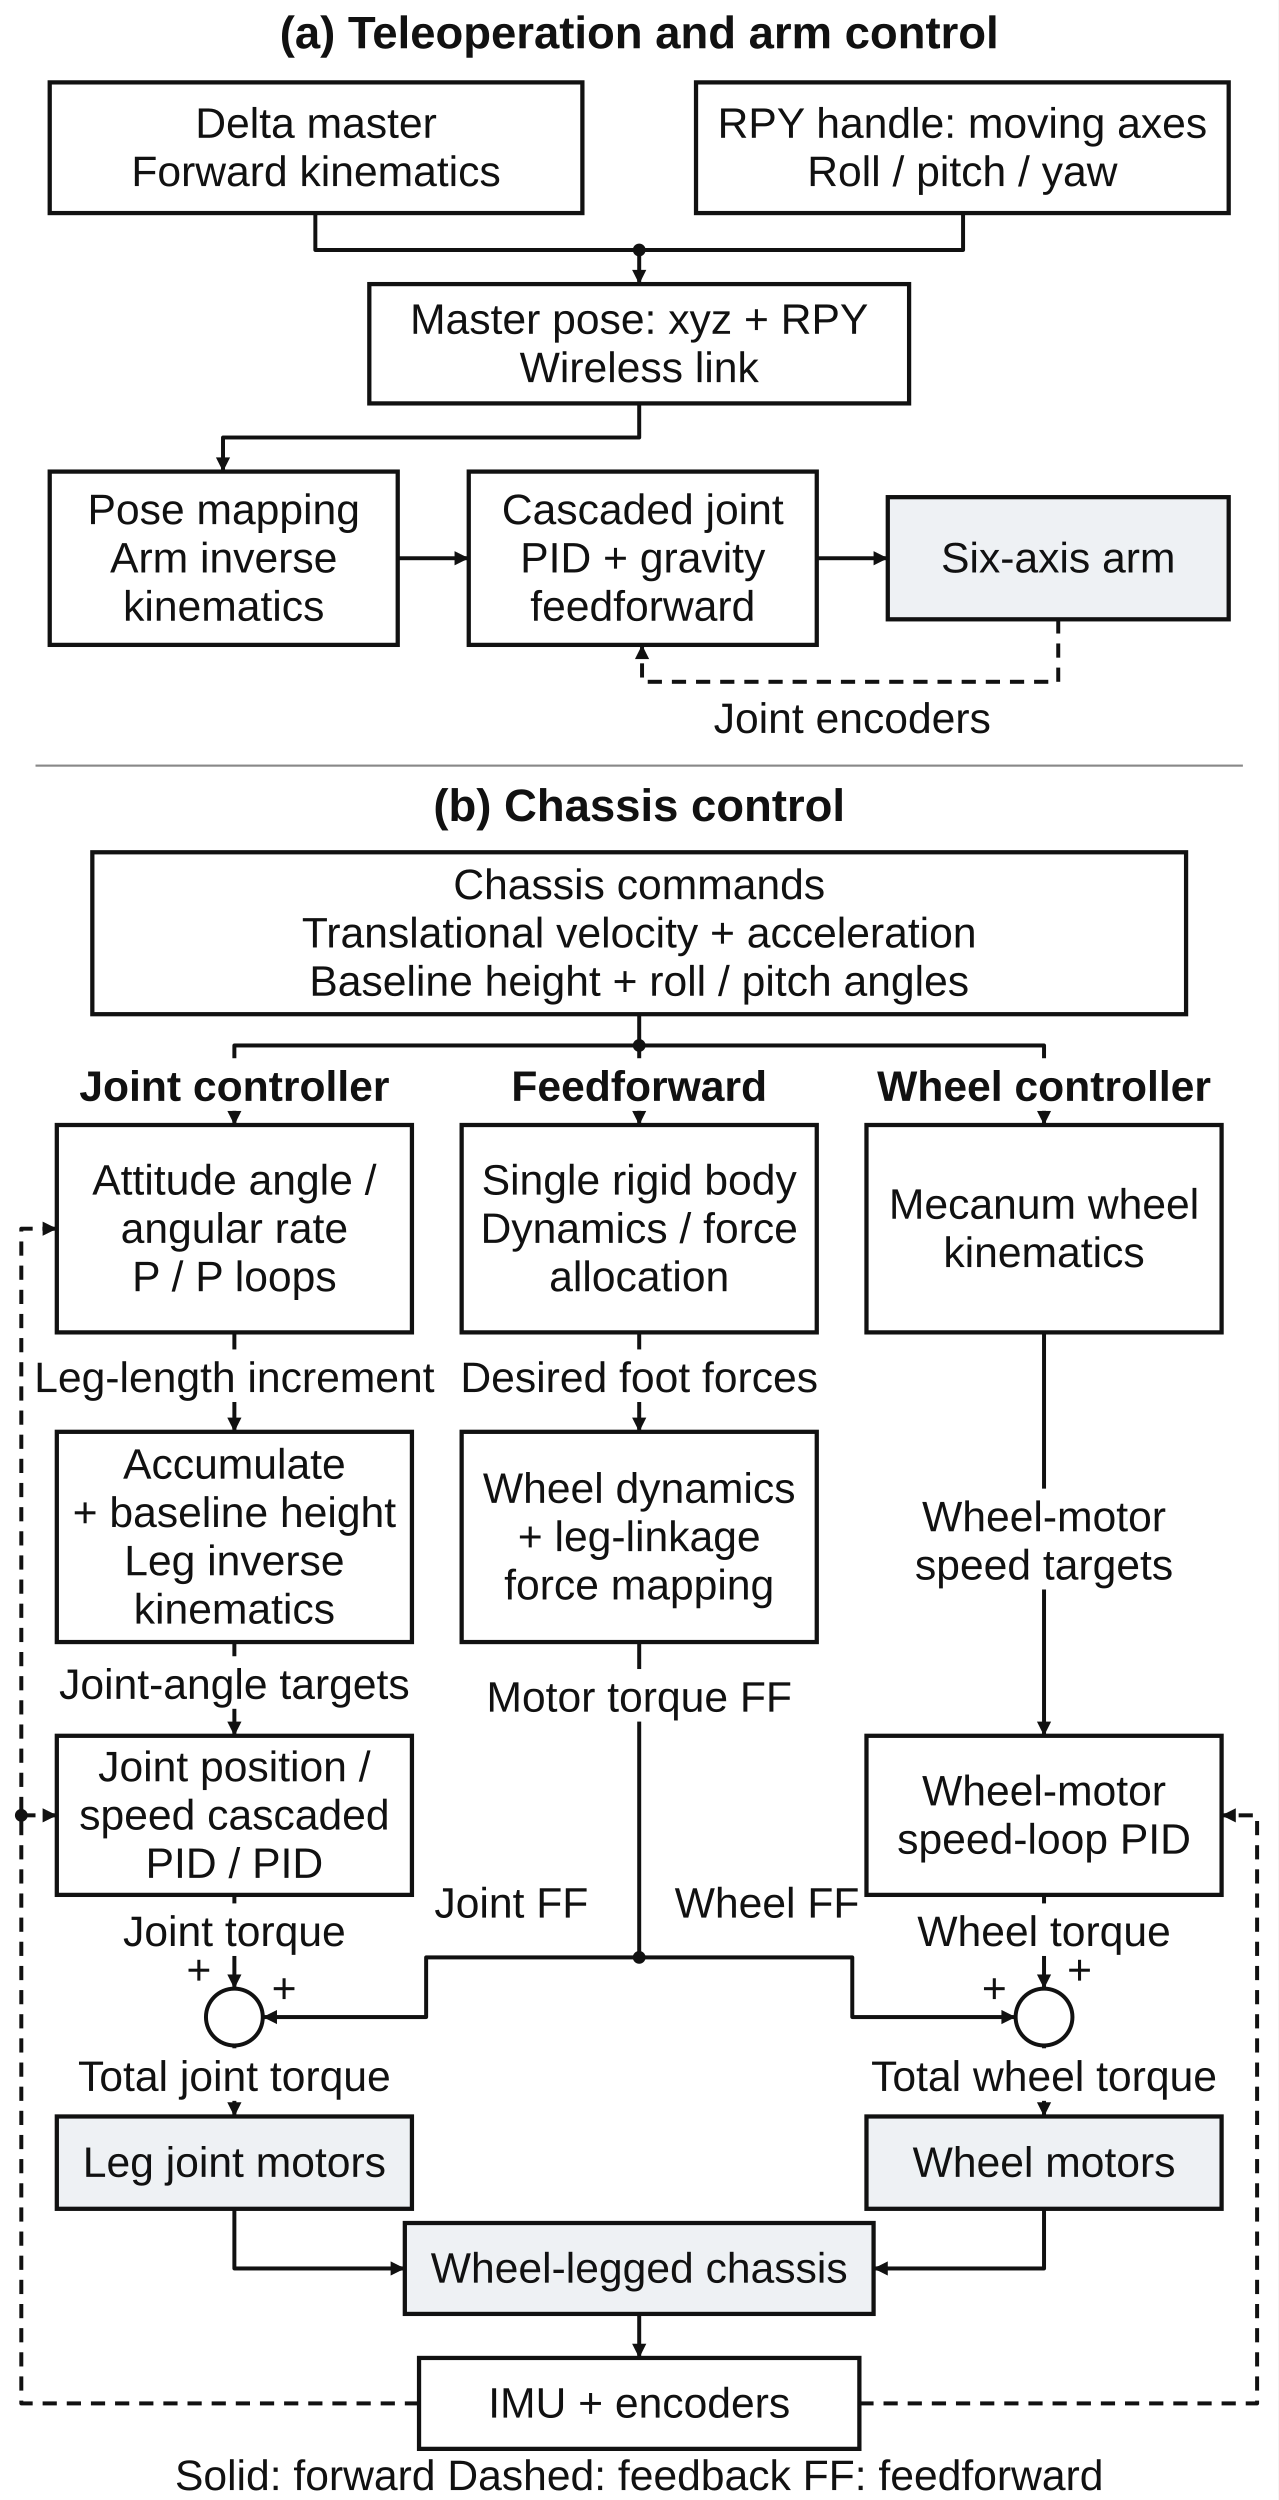
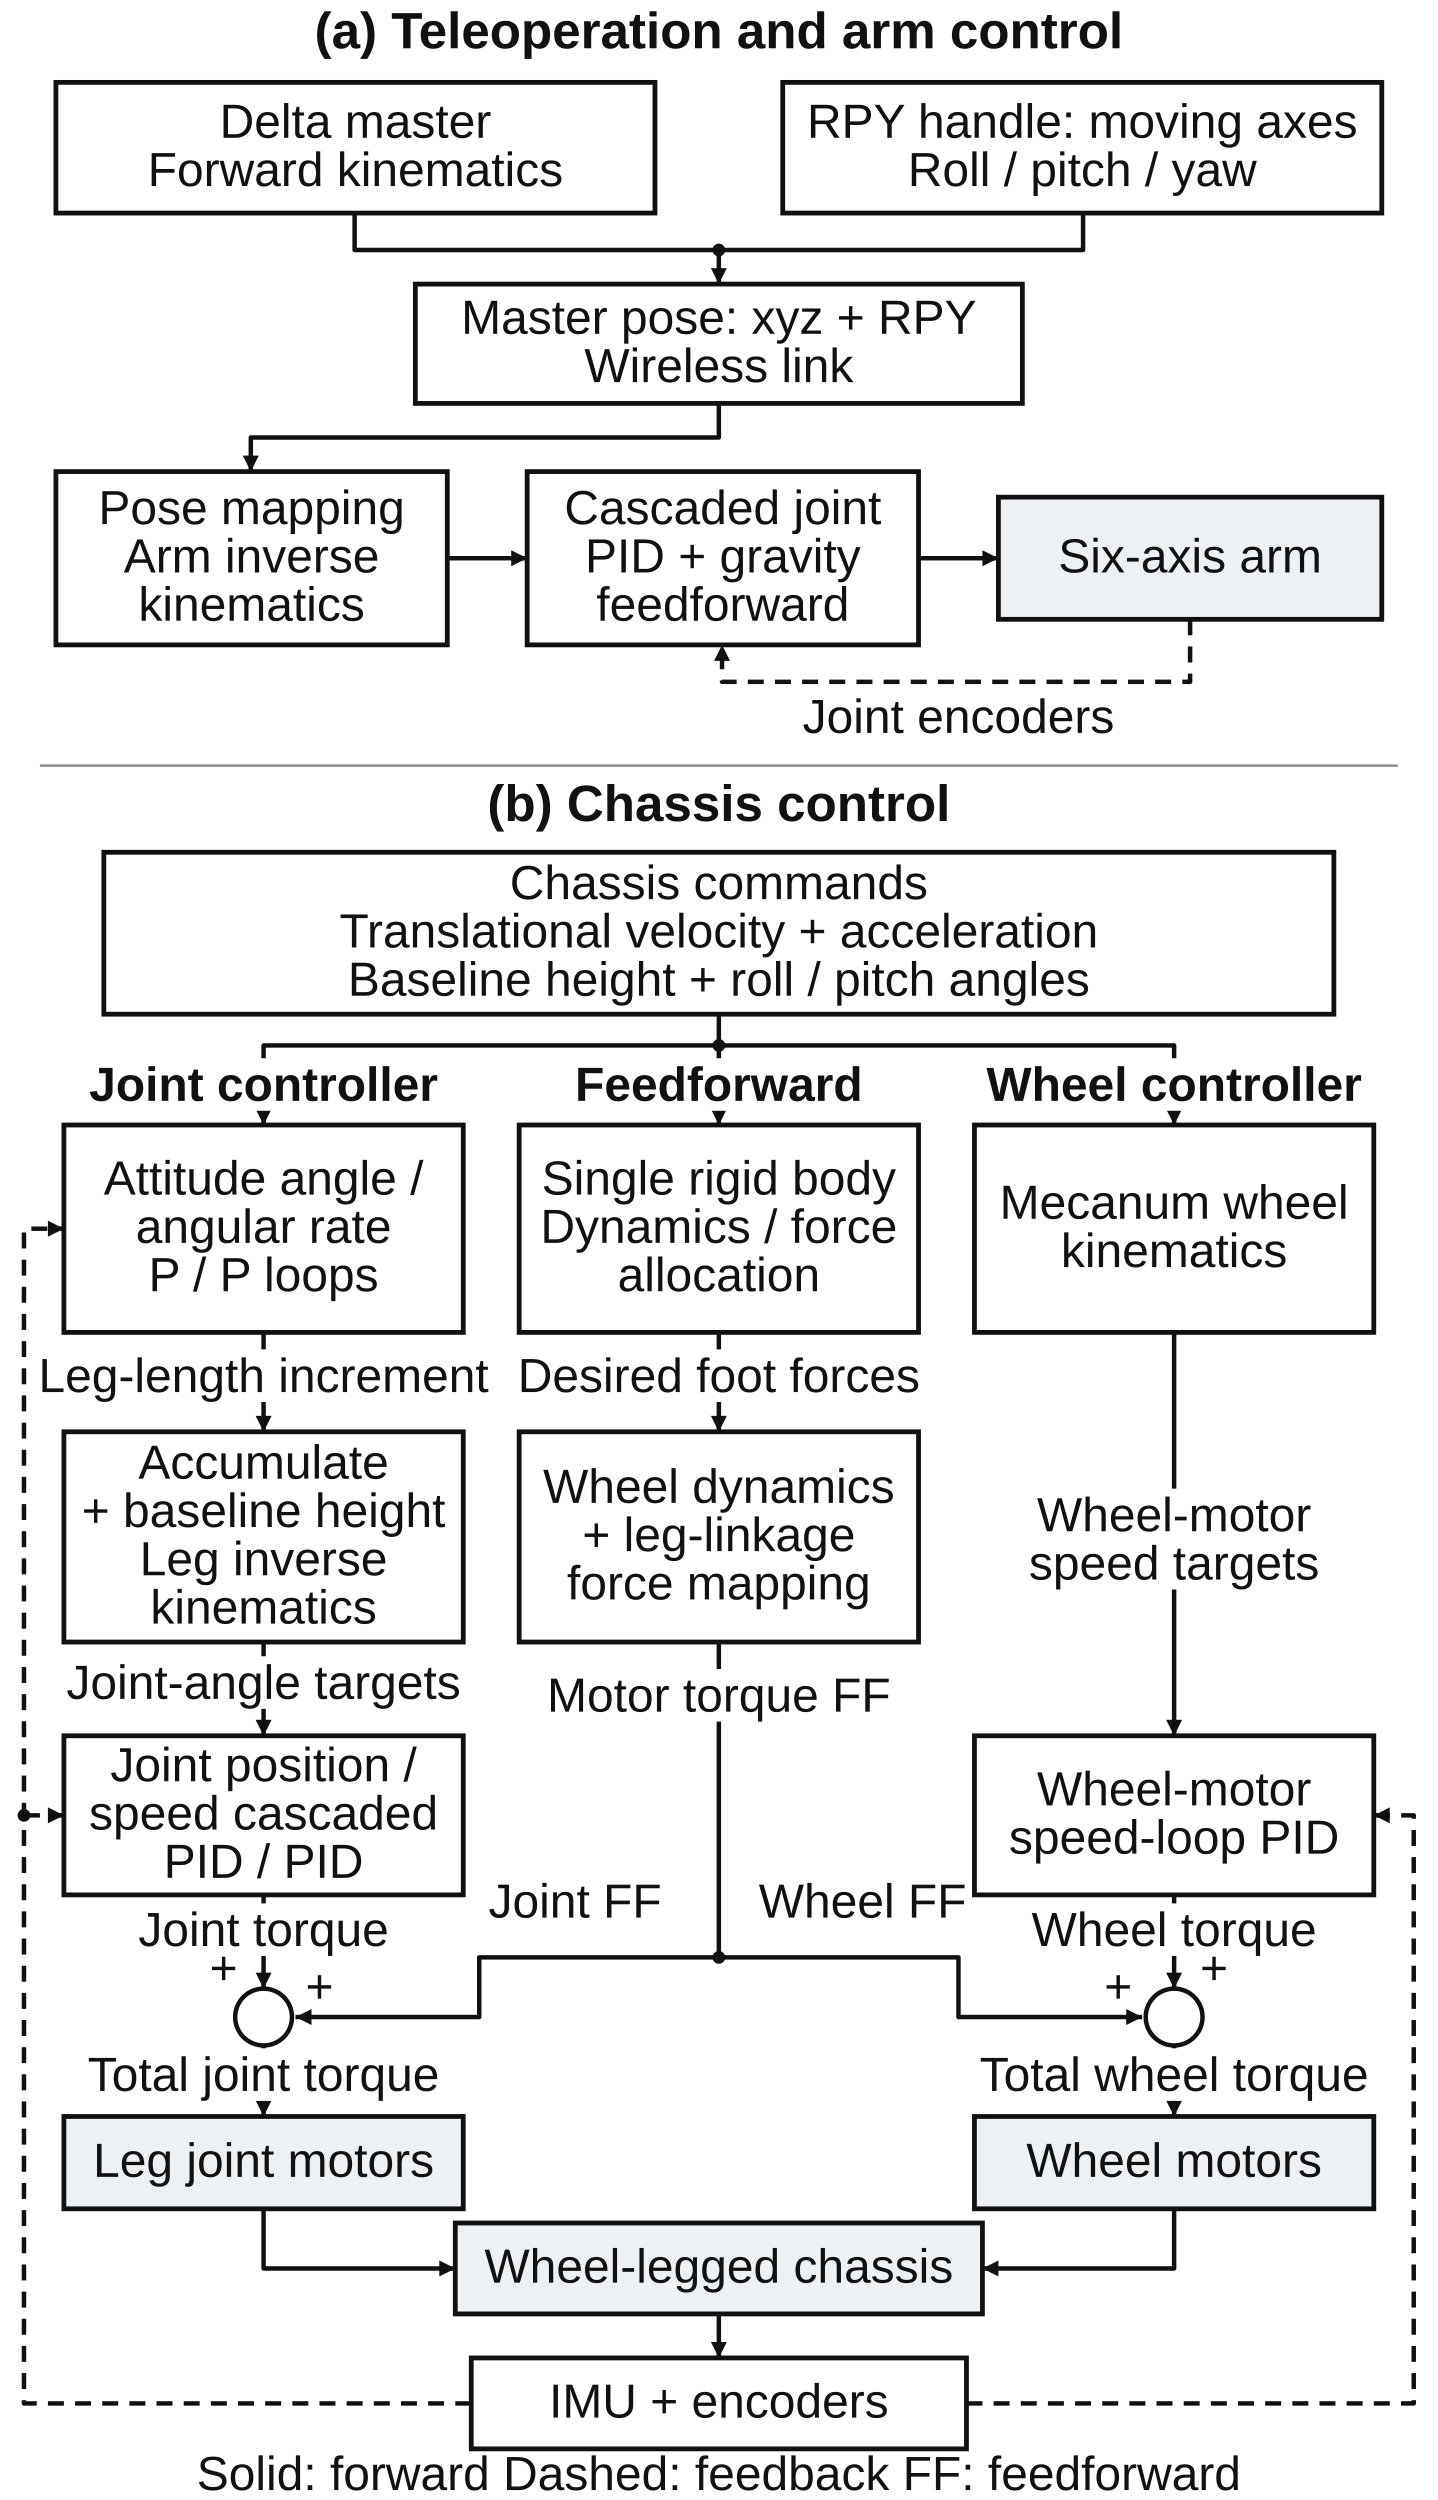
- <svg xmlns="http://www.w3.org/2000/svg" width="900" height="1760" viewBox="0 0 900 1760">
+ <svg xmlns="http://www.w3.org/2000/svg" width="900" height="1565" viewBox="0 0 900 1565">
  <defs>
    <marker id="arrow" markerWidth="11" markerHeight="10" refX="10" refY="5" orient="auto" markerUnits="userSpaceOnUse">
      <path d="M0,0 L10,5 L0,10 Z" fill="#111" />
    </marker>
  </defs>
-   <rect width="900" height="1760" fill="white" />
+   <rect width="900" height="1565.000" fill="white" />
  <g font-family="Liberation Sans, sans-serif" fill="#111">
-     <text x="450" y="34" text-anchor="middle" font-size="32" font-weight="bold">(a) Teleoperation and arm control</text>
-     <rect x="35" y="58" width="375" height="92" fill="white" stroke="#111" stroke-width="3" />
-     <text x="222.5" y="97.0" text-anchor="middle" font-size="30" font-weight="normal">Delta master</text>
-     <text x="222.5" y="131.0" text-anchor="middle" font-size="30" font-weight="normal">Forward kinematics</text>
-     <rect x="490" y="58" width="375" height="92" fill="white" stroke="#111" stroke-width="3" />
-     <text x="677.5" y="97.0" text-anchor="middle" font-size="30" font-weight="normal">RPY handle: moving axes</text>
-     <text x="677.5" y="131.0" text-anchor="middle" font-size="30" font-weight="normal">Roll / pitch / yaw</text>
-     <polyline points="222,150 222,176 450,176" fill="none" stroke="#111" stroke-width="2.8" stroke-linejoin="round" />
-     <polyline points="678,150 678,176 450,176" fill="none" stroke="#111" stroke-width="2.8" stroke-linejoin="round" />
-     <circle cx="450" cy="176" r="4.5" fill="#111" />
-     <polyline points="450,176 450,200" fill="none" stroke="#111" stroke-width="2.8" stroke-linejoin="round" marker-end="url(#arrow)" />
-     <rect x="260" y="200" width="380" height="84" fill="white" stroke="#111" stroke-width="3" />
-     <text x="450.0" y="235.0" text-anchor="middle" font-size="30" font-weight="normal">Master pose: xyz + RPY</text>
-     <text x="450.0" y="269.0" text-anchor="middle" font-size="30" font-weight="normal">Wireless link</text>
-     <polyline points="450,284 450,308 157,308 157,332" fill="none" stroke="#111" stroke-width="2.8" stroke-linejoin="round" marker-end="url(#arrow)" />
-     <rect x="35" y="332" width="245" height="122" fill="white" stroke="#111" stroke-width="3" />
-     <text x="157.5" y="369.0" text-anchor="middle" font-size="30" font-weight="normal">Pose mapping</text>
-     <text x="157.5" y="403.0" text-anchor="middle" font-size="30" font-weight="normal">Arm inverse</text>
-     <text x="157.5" y="437.0" text-anchor="middle" font-size="30" font-weight="normal">kinematics</text>
-     <polyline points="280,393 330,393" fill="none" stroke="#111" stroke-width="2.8" stroke-linejoin="round" marker-end="url(#arrow)" />
-     <rect x="330" y="332" width="245" height="122" fill="white" stroke="#111" stroke-width="3" />
-     <text x="452.5" y="369.0" text-anchor="middle" font-size="30" font-weight="normal">Cascaded joint</text>
-     <text x="452.5" y="403.0" text-anchor="middle" font-size="30" font-weight="normal">PID + gravity</text>
-     <text x="452.5" y="437.0" text-anchor="middle" font-size="30" font-weight="normal">feedforward</text>
-     <polyline points="575,393 625,393" fill="none" stroke="#111" stroke-width="2.8" stroke-linejoin="round" marker-end="url(#arrow)" />
-     <rect x="625" y="350" width="240" height="86" fill="#eef1f4" stroke="#111" stroke-width="3" />
-     <text x="745.0" y="403.0" text-anchor="middle" font-size="30" font-weight="normal">Six-axis arm</text>
-     <polyline points="745,436 745,480 452,480 452,454" fill="none" stroke="#111" stroke-width="2.8" stroke-linejoin="round" stroke-dasharray="10 7" marker-end="url(#arrow)" />
-     <text x="600" y="516" text-anchor="middle" font-size="30" font-weight="normal">Joint encoders</text>
-     <line x1="25" y1="539" x2="875" y2="539" stroke="#888" stroke-width="1.5" />
-     <text x="450" y="578" text-anchor="middle" font-size="32" font-weight="bold">(b) Chassis control</text>
-     <rect x="65" y="600" width="770" height="114" fill="white" stroke="#111" stroke-width="3" />
-     <text x="450.0" y="633.0" text-anchor="middle" font-size="30" font-weight="normal">Chassis commands</text>
-     <text x="450.0" y="667.0" text-anchor="middle" font-size="30" font-weight="normal">Translational velocity + acceleration</text>
-     <text x="450.0" y="701.0" text-anchor="middle" font-size="30" font-weight="normal">Baseline height + roll / pitch angles</text>
-     <polyline points="450,714 450,736" fill="none" stroke="#111" stroke-width="2.8" stroke-linejoin="round" />
-     <circle cx="450" cy="736" r="4.5" fill="#111" />
-     <polyline points="450,736 165,736 165,792" fill="none" stroke="#111" stroke-width="2.8" stroke-linejoin="round" marker-end="url(#arrow)" />
-     <polyline points="450,736 450,736 450,792" fill="none" stroke="#111" stroke-width="2.8" stroke-linejoin="round" marker-end="url(#arrow)" />
-     <polyline points="450,736 735,736 735,792" fill="none" stroke="#111" stroke-width="2.8" stroke-linejoin="round" marker-end="url(#arrow)" />
-     <rect x="50.836" y="745" width="228.328" height="37" fill="white" />
-     <text x="165" y="775" text-anchor="middle" font-size="30" font-weight="bold">Joint controller</text>
-     <rect x="354.984" y="745" width="190.031" height="37" fill="white" />
-     <text x="450" y="775" text-anchor="middle" font-size="30" font-weight="bold">Feedforward</text>
-     <rect x="612.492" y="745" width="245.016" height="37" fill="white" />
-     <text x="735" y="775" text-anchor="middle" font-size="30" font-weight="bold">Wheel controller</text>
-     <rect x="40" y="792" width="250" height="146" fill="white" stroke="#111" stroke-width="3" />
-     <text x="165.0" y="841.0" text-anchor="middle" font-size="30" font-weight="normal">Attitude angle /</text>
-     <text x="165.0" y="875.0" text-anchor="middle" font-size="30" font-weight="normal">angular rate</text>
-     <text x="165.0" y="909.0" text-anchor="middle" font-size="30" font-weight="normal">P / P loops</text>
-     <rect x="325" y="792" width="250" height="146" fill="white" stroke="#111" stroke-width="3" />
-     <text x="450.0" y="841.0" text-anchor="middle" font-size="30" font-weight="normal">Single rigid body</text>
-     <text x="450.0" y="875.0" text-anchor="middle" font-size="30" font-weight="normal">Dynamics / force</text>
-     <text x="450.0" y="909.0" text-anchor="middle" font-size="30" font-weight="normal">allocation</text>
-     <rect x="610" y="792" width="250" height="146" fill="white" stroke="#111" stroke-width="3" />
-     <text x="735.0" y="858.0" text-anchor="middle" font-size="30" font-weight="normal">Mecanum wheel</text>
-     <text x="735.0" y="892.0" text-anchor="middle" font-size="30" font-weight="normal">kinematics</text>
-     <polyline points="165,938 165,1008" fill="none" stroke="#111" stroke-width="2.8" stroke-linejoin="round" marker-end="url(#arrow)" />
-     <rect x="19.078" y="950" width="291.844" height="37" fill="white" />
-     <text x="165" y="980" text-anchor="middle" font-size="30" font-weight="normal">Leg-length increment</text>
-     <rect x="40" y="1008" width="250" height="148" fill="white" stroke="#111" stroke-width="3" />
-     <text x="165.0" y="1041.0" text-anchor="middle" font-size="30" font-weight="normal">Accumulate</text>
-     <text x="165.0" y="1075.0" text-anchor="middle" font-size="30" font-weight="normal">+ baseline height</text>
-     <text x="165.0" y="1109.0" text-anchor="middle" font-size="30" font-weight="normal">Leg inverse</text>
-     <text x="165.0" y="1143.0" text-anchor="middle" font-size="30" font-weight="normal">kinematics</text>
-     <polyline points="165,1156 165,1222" fill="none" stroke="#111" stroke-width="2.8" stroke-linejoin="round" marker-end="url(#arrow)" />
-     <rect x="36.594" y="1166" width="256.812" height="37" fill="white" />
-     <text x="165" y="1196" text-anchor="middle" font-size="30" font-weight="normal">Joint-angle targets</text>
-     <rect x="40" y="1222" width="250" height="112" fill="white" stroke="#111" stroke-width="3" />
-     <text x="165.0" y="1254.0" text-anchor="middle" font-size="30" font-weight="normal">Joint position /</text>
-     <text x="165.0" y="1288.0" text-anchor="middle" font-size="30" font-weight="normal">speed cascaded</text>
-     <text x="165.0" y="1322.0" text-anchor="middle" font-size="30" font-weight="normal">PID / PID</text>
-     <polyline points="165,1334 165,1400" fill="none" stroke="#111" stroke-width="2.8" stroke-linejoin="round" marker-end="url(#arrow)" />
-     <rect x="81.617" y="1340" width="166.766" height="37" fill="white" />
-     <text x="165" y="1370" text-anchor="middle" font-size="30" font-weight="normal">Joint torque</text>
-     <polyline points="450,938 450,1008" fill="none" stroke="#111" stroke-width="2.8" stroke-linejoin="round" marker-end="url(#arrow)" />
-     <rect x="319.117" y="950" width="261.766" height="37" fill="white" />
-     <text x="450" y="980" text-anchor="middle" font-size="30" font-weight="normal">Desired foot forces</text>
-     <rect x="325" y="1008" width="250" height="148" fill="white" stroke="#111" stroke-width="3" />
-     <text x="450.0" y="1058.0" text-anchor="middle" font-size="30" font-weight="normal">Wheel dynamics</text>
-     <text x="450.0" y="1092.0" text-anchor="middle" font-size="30" font-weight="normal">+ leg-linkage</text>
-     <text x="450.0" y="1126.0" text-anchor="middle" font-size="30" font-weight="normal">force mapping</text>
-     <polyline points="450,1156 450,1378" fill="none" stroke="#111" stroke-width="2.8" stroke-linejoin="round" />
-     <rect x="337.477" y="1175" width="225.047" height="37" fill="white" />
-     <text x="450" y="1205" text-anchor="middle" font-size="30" font-weight="normal">Motor torque FF</text>
-     <circle cx="450" cy="1378" r="4.5" fill="#111" />
-     <polyline points="450,1378 300,1378 300,1420 185,1420" fill="none" stroke="#111" stroke-width="2.8" stroke-linejoin="round" marker-end="url(#arrow)" />
-     <polyline points="450,1378 600,1378 600,1420 715,1420" fill="none" stroke="#111" stroke-width="2.8" stroke-linejoin="round" marker-end="url(#arrow)" />
-     <rect x="300.82" y="1320" width="118.359" height="37" fill="white" />
-     <text x="360" y="1350" text-anchor="middle" font-size="30" font-weight="normal">Joint FF</text>
-     <rect x="469.984" y="1320" width="140.031" height="37" fill="white" />
-     <text x="540" y="1350" text-anchor="middle" font-size="30" font-weight="normal">Wheel FF</text>
-     <polyline points="735,938 735,1222" fill="none" stroke="#111" stroke-width="2.8" stroke-linejoin="round" marker-end="url(#arrow)" />
-     <rect x="644.148" y="1048" width="181.703" height="37" fill="white" />
-     <text x="735" y="1078" text-anchor="middle" font-size="30" font-weight="normal">Wheel-motor</text>
-     <rect x="639.109" y="1082" width="191.781" height="37" fill="white" />
-     <text x="735" y="1112" text-anchor="middle" font-size="30" font-weight="normal">speed targets</text>
-     <rect x="610" y="1222" width="250" height="112" fill="white" stroke="#111" stroke-width="3" />
-     <text x="735.0" y="1271.0" text-anchor="middle" font-size="30" font-weight="normal">Wheel-motor</text>
-     <text x="735.0" y="1305.0" text-anchor="middle" font-size="30" font-weight="normal">speed-loop PID</text>
-     <polyline points="735,1334 735,1400" fill="none" stroke="#111" stroke-width="2.8" stroke-linejoin="round" marker-end="url(#arrow)" />
-     <rect x="640.781" y="1340" width="188.438" height="37" fill="white" />
-     <text x="735" y="1370" text-anchor="middle" font-size="30" font-weight="normal">Wheel torque</text>
-     <circle cx="165" cy="1420" r="20" fill="white" stroke="#111" stroke-width="2.8" />
-     <text x="140" y="1397" text-anchor="middle" font-size="30" font-weight="normal">+</text>
-     <text x="200" y="1410" text-anchor="middle" font-size="30" font-weight="normal">+</text>
-     <circle cx="735" cy="1420" r="20" fill="white" stroke="#111" stroke-width="2.8" />
-     <text x="760" y="1397" text-anchor="middle" font-size="30" font-weight="normal">+</text>
-     <text x="700" y="1410" text-anchor="middle" font-size="30" font-weight="normal">+</text>
-     <polyline points="165,1440 165,1490" fill="none" stroke="#111" stroke-width="2.8" stroke-linejoin="round" marker-end="url(#arrow)" />
-     <polyline points="735,1440 735,1490" fill="none" stroke="#111" stroke-width="2.8" stroke-linejoin="round" marker-end="url(#arrow)" />
-     <rect x="49.93" y="1442" width="230.141" height="37" fill="white" />
-     <text x="165" y="1472" text-anchor="middle" font-size="30" font-weight="normal">Total joint torque</text>
-     <rect x="608.25" y="1442" width="253.5" height="37" fill="white" />
-     <text x="735" y="1472" text-anchor="middle" font-size="30" font-weight="normal">Total wheel torque</text>
-     <rect x="40" y="1490" width="250" height="65" fill="#eef1f4" stroke="#111" stroke-width="3" />
-     <text x="165.0" y="1532.5" text-anchor="middle" font-size="30" font-weight="normal">Leg joint motors</text>
-     <rect x="610" y="1490" width="250" height="65" fill="#eef1f4" stroke="#111" stroke-width="3" />
-     <text x="735.0" y="1532.5" text-anchor="middle" font-size="30" font-weight="normal">Wheel motors</text>
-     <polyline points="165,1555 165,1597 285,1597" fill="none" stroke="#111" stroke-width="2.8" stroke-linejoin="round" marker-end="url(#arrow)" />
-     <polyline points="735,1555 735,1597 615,1597" fill="none" stroke="#111" stroke-width="2.8" stroke-linejoin="round" marker-end="url(#arrow)" />
-     <rect x="285" y="1565" width="330" height="64" fill="#eef1f4" stroke="#111" stroke-width="3" />
-     <text x="450.0" y="1607.0" text-anchor="middle" font-size="30" font-weight="normal">Wheel-legged chassis</text>
-     <polyline points="450,1629 450,1660" fill="none" stroke="#111" stroke-width="2.8" stroke-linejoin="round" marker-end="url(#arrow)" />
-     <rect x="295" y="1660" width="310" height="64" fill="white" stroke="#111" stroke-width="3" />
-     <text x="450.0" y="1702.0" text-anchor="middle" font-size="30" font-weight="normal">IMU + encoders</text>
-     <polyline points="295,1692 15,1692 15,865 40,865" fill="none" stroke="#111" stroke-width="2.8" stroke-linejoin="round" stroke-dasharray="10 7" marker-end="url(#arrow)" />
-     <polyline points="15,1278 40,1278" fill="none" stroke="#111" stroke-width="2.8" stroke-linejoin="round" stroke-dasharray="10 7" marker-end="url(#arrow)" />
-     <circle cx="15" cy="1278" r="4.5" fill="#111" />
-     <polyline points="605,1692 885,1692 885,1278 860,1278" fill="none" stroke="#111" stroke-width="2.8" stroke-linejoin="round" stroke-dasharray="10 7" marker-end="url(#arrow)" />
-     <text x="450" y="1753" text-anchor="middle" font-size="30" font-weight="normal">Solid: forward   Dashed: feedback   FF: feedforward</text>
+     <text x="450" y="30.233" text-anchor="middle" font-size="32" font-weight="bold">(a) Teleoperation and arm control</text>
+     <rect x="35" y="51.574" width="375" height="81.807" fill="white" stroke="#111" stroke-width="3" />
+     <text x="222.5" y="86.253" text-anchor="middle" font-size="30" font-weight="normal">Delta master</text>
+     <text x="222.5" y="116.486" text-anchor="middle" font-size="30" font-weight="normal">Forward kinematics</text>
+     <rect x="490" y="51.574" width="375" height="81.807" fill="white" stroke="#111" stroke-width="3" />
+     <text x="677.5" y="86.253" text-anchor="middle" font-size="30" font-weight="normal">RPY handle: moving axes</text>
+     <text x="677.5" y="116.486" text-anchor="middle" font-size="30" font-weight="normal">Roll / pitch / yaw</text>
+     <polyline points="222,133.381 222,156.500 450,156.500" fill="none" stroke="#111" stroke-width="2.8" stroke-linejoin="round" />
+     <polyline points="678,133.381 678,156.500 450,156.500" fill="none" stroke="#111" stroke-width="2.8" stroke-linejoin="round" />
+     <circle cx="450" cy="156.500" r="4.001" fill="#111" />
+     <polyline points="450,156.500 450,177.841" fill="none" stroke="#111" stroke-width="2.8" stroke-linejoin="round" marker-end="url(#arrow)" />
+     <rect x="260" y="177.841" width="380" height="74.693" fill="white" stroke="#111" stroke-width="3" />
+     <text x="450.0" y="208.963" text-anchor="middle" font-size="30" font-weight="normal">Master pose: xyz + RPY</text>
+     <text x="450.0" y="239.196" text-anchor="middle" font-size="30" font-weight="normal">Wireless link</text>
+     <polyline points="450,252.534 450,273.875 157,273.875 157,295.216" fill="none" stroke="#111" stroke-width="2.8" stroke-linejoin="round" marker-end="url(#arrow)" />
+     <rect x="35" y="295.216" width="245" height="108.483" fill="white" stroke="#111" stroke-width="3" />
+     <text x="157.5" y="328.116" text-anchor="middle" font-size="30" font-weight="normal">Pose mapping</text>
+     <text x="157.5" y="358.349" text-anchor="middle" font-size="30" font-weight="normal">Arm inverse</text>
+     <text x="157.5" y="388.582" text-anchor="middle" font-size="30" font-weight="normal">kinematics</text>
+     <polyline points="280,349.457 330,349.457" fill="none" stroke="#111" stroke-width="2.8" stroke-linejoin="round" marker-end="url(#arrow)" />
+     <rect x="330" y="295.216" width="245" height="108.483" fill="white" stroke="#111" stroke-width="3" />
+     <text x="452.5" y="328.116" text-anchor="middle" font-size="30" font-weight="normal">Cascaded joint</text>
+     <text x="452.5" y="358.349" text-anchor="middle" font-size="30" font-weight="normal">PID + gravity</text>
+     <text x="452.5" y="388.582" text-anchor="middle" font-size="30" font-weight="normal">feedforward</text>
+     <polyline points="575,349.457 625,349.457" fill="none" stroke="#111" stroke-width="2.8" stroke-linejoin="round" marker-end="url(#arrow)" />
+     <rect x="625" y="311.222" width="240" height="76.472" fill="#eef1f4" stroke="#111" stroke-width="3" />
+     <text x="745.0" y="358.349" text-anchor="middle" font-size="30" font-weight="normal">Six-axis arm</text>
+     <polyline points="745,387.693 745,426.818 452,426.818 452,403.699" fill="none" stroke="#111" stroke-width="2.8" stroke-linejoin="round" stroke-dasharray="10 7" marker-end="url(#arrow)" />
+     <text x="600" y="458.830" text-anchor="middle" font-size="30" font-weight="normal">Joint encoders</text>
+     <line x1="25" y1="479.281" x2="875" y2="479.281" stroke="#888" stroke-width="1.5" />
+     <text x="450" y="513.960" text-anchor="middle" font-size="32" font-weight="bold">(b) Chassis control</text>
+     <rect x="65" y="533.523" width="770" height="101.369" fill="white" stroke="#111" stroke-width="3" />
+     <text x="450.0" y="562.866" text-anchor="middle" font-size="30" font-weight="normal">Chassis commands</text>
+     <text x="450.0" y="593.099" text-anchor="middle" font-size="30" font-weight="normal">Translational velocity + acceleration</text>
+     <text x="450.0" y="623.332" text-anchor="middle" font-size="30" font-weight="normal">Baseline height + roll / pitch angles</text>
+     <polyline points="450,634.892 450,654.455" fill="none" stroke="#111" stroke-width="2.8" stroke-linejoin="round" />
+     <circle cx="450" cy="654.455" r="4.001" fill="#111" />
+     <polyline points="450,654.455 165,654.455 165,704.250" fill="none" stroke="#111" stroke-width="2.8" stroke-linejoin="round" marker-end="url(#arrow)" />
+     <polyline points="450,654.455 450,654.455 450,704.250" fill="none" stroke="#111" stroke-width="2.8" stroke-linejoin="round" marker-end="url(#arrow)" />
+     <polyline points="450,654.455 735,654.455 735,704.250" fill="none" stroke="#111" stroke-width="2.8" stroke-linejoin="round" marker-end="url(#arrow)" />
+     <rect x="50.836" y="662.457" width="228.328" height="32.901" fill="white" />
+     <text x="165" y="689.134" text-anchor="middle" font-size="30" font-weight="bold">Joint controller</text>
+     <rect x="354.984" y="662.457" width="190.031" height="32.901" fill="white" />
+     <text x="450" y="689.134" text-anchor="middle" font-size="30" font-weight="bold">Feedforward</text>
+     <rect x="612.492" y="662.457" width="245.016" height="32.901" fill="white" />
+     <text x="735" y="689.134" text-anchor="middle" font-size="30" font-weight="bold">Wheel controller</text>
+     <rect x="40" y="704.250" width="250" height="129.824" fill="white" stroke="#111" stroke-width="3" />
+     <text x="165.0" y="747.821" text-anchor="middle" font-size="30" font-weight="normal">Attitude angle /</text>
+     <text x="165.0" y="778.054" text-anchor="middle" font-size="30" font-weight="normal">angular rate</text>
+     <text x="165.0" y="808.287" text-anchor="middle" font-size="30" font-weight="normal">P / P loops</text>
+     <rect x="325" y="704.250" width="250" height="129.824" fill="white" stroke="#111" stroke-width="3" />
+     <text x="450.0" y="747.821" text-anchor="middle" font-size="30" font-weight="normal">Single rigid body</text>
+     <text x="450.0" y="778.054" text-anchor="middle" font-size="30" font-weight="normal">Dynamics / force</text>
+     <text x="450.0" y="808.287" text-anchor="middle" font-size="30" font-weight="normal">allocation</text>
+     <rect x="610" y="704.250" width="250" height="129.824" fill="white" stroke="#111" stroke-width="3" />
+     <text x="735.0" y="762.938" text-anchor="middle" font-size="30" font-weight="normal">Mecanum wheel</text>
+     <text x="735.0" y="793.170" text-anchor="middle" font-size="30" font-weight="normal">kinematics</text>
+     <polyline points="165,834.074 165,896.318" fill="none" stroke="#111" stroke-width="2.8" stroke-linejoin="round" marker-end="url(#arrow)" />
+     <rect x="19.078" y="844.744" width="291.844" height="32.901" fill="white" />
+     <text x="165" y="871.420" text-anchor="middle" font-size="30" font-weight="normal">Leg-length increment</text>
+     <rect x="40" y="896.318" width="250" height="131.602" fill="white" stroke="#111" stroke-width="3" />
+     <text x="165.0" y="925.662" text-anchor="middle" font-size="30" font-weight="normal">Accumulate</text>
+     <text x="165.0" y="955.895" text-anchor="middle" font-size="30" font-weight="normal">+ baseline height</text>
+     <text x="165.0" y="986.128" text-anchor="middle" font-size="30" font-weight="normal">Leg inverse</text>
+     <text x="165.0" y="1016.361" text-anchor="middle" font-size="30" font-weight="normal">kinematics</text>
+     <polyline points="165,1027.920 165,1086.608" fill="none" stroke="#111" stroke-width="2.8" stroke-linejoin="round" marker-end="url(#arrow)" />
+     <rect x="36.594" y="1036.812" width="256.812" height="32.901" fill="white" />
+     <text x="165" y="1063.489" text-anchor="middle" font-size="30" font-weight="normal">Joint-angle targets</text>
+     <rect x="40" y="1086.608" width="250" height="99.591" fill="white" stroke="#111" stroke-width="3" />
+     <text x="165.0" y="1115.062" text-anchor="middle" font-size="30" font-weight="normal">Joint position /</text>
+     <text x="165.0" y="1145.295" text-anchor="middle" font-size="30" font-weight="normal">speed cascaded</text>
+     <text x="165.0" y="1175.528" text-anchor="middle" font-size="30" font-weight="normal">PID / PID</text>
+     <polyline points="165,1186.199 165,1244.886" fill="none" stroke="#111" stroke-width="2.8" stroke-linejoin="round" marker-end="url(#arrow)" />
+     <rect x="81.617" y="1191.534" width="166.766" height="32.901" fill="white" />
+     <text x="165" y="1218.210" text-anchor="middle" font-size="30" font-weight="normal">Joint torque</text>
+     <polyline points="450,834.074 450,896.318" fill="none" stroke="#111" stroke-width="2.8" stroke-linejoin="round" marker-end="url(#arrow)" />
+     <rect x="319.117" y="844.744" width="261.766" height="32.901" fill="white" />
+     <text x="450" y="871.420" text-anchor="middle" font-size="30" font-weight="normal">Desired foot forces</text>
+     <rect x="325" y="896.318" width="250" height="131.602" fill="white" stroke="#111" stroke-width="3" />
+     <text x="450.0" y="940.778" text-anchor="middle" font-size="30" font-weight="normal">Wheel dynamics</text>
+     <text x="450.0" y="971.011" text-anchor="middle" font-size="30" font-weight="normal">+ leg-linkage</text>
+     <text x="450.0" y="1001.244" text-anchor="middle" font-size="30" font-weight="normal">force mapping</text>
+     <polyline points="450,1027.920 450,1225.324" fill="none" stroke="#111" stroke-width="2.8" stroke-linejoin="round" />
+     <rect x="337.477" y="1044.815" width="225.047" height="32.901" fill="white" />
+     <text x="450" y="1071.491" text-anchor="middle" font-size="30" font-weight="normal">Motor torque FF</text>
+     <circle cx="450" cy="1225.324" r="4.001" fill="#111" />
+     <polyline points="450,1225.324 300,1225.324 300,1262.670 185,1262.670" fill="none" stroke="#111" stroke-width="2.8" stroke-linejoin="round" marker-end="url(#arrow)" />
+     <polyline points="450,1225.324 600,1225.324 600,1262.670 715,1262.670" fill="none" stroke="#111" stroke-width="2.8" stroke-linejoin="round" marker-end="url(#arrow)" />
+     <rect x="300.82" y="1173.750" width="118.359" height="32.901" fill="white" />
+     <text x="360" y="1200.426" text-anchor="middle" font-size="30" font-weight="normal">Joint FF</text>
+     <rect x="469.984" y="1173.750" width="140.031" height="32.901" fill="white" />
+     <text x="540" y="1200.426" text-anchor="middle" font-size="30" font-weight="normal">Wheel FF</text>
+     <polyline points="735,834.074 735,1086.608" fill="none" stroke="#111" stroke-width="2.8" stroke-linejoin="round" marker-end="url(#arrow)" />
+     <rect x="644.148" y="931.886" width="181.703" height="32.901" fill="white" />
+     <text x="735" y="958.562" text-anchor="middle" font-size="30" font-weight="normal">Wheel-motor</text>
+     <rect x="639.109" y="962.119" width="191.781" height="32.901" fill="white" />
+     <text x="735" y="988.795" text-anchor="middle" font-size="30" font-weight="normal">speed targets</text>
+     <rect x="610" y="1086.608" width="250" height="99.591" fill="white" stroke="#111" stroke-width="3" />
+     <text x="735.0" y="1130.179" text-anchor="middle" font-size="30" font-weight="normal">Wheel-motor</text>
+     <text x="735.0" y="1160.412" text-anchor="middle" font-size="30" font-weight="normal">speed-loop PID</text>
+     <polyline points="735,1186.199 735,1244.886" fill="none" stroke="#111" stroke-width="2.8" stroke-linejoin="round" marker-end="url(#arrow)" />
+     <rect x="640.781" y="1191.534" width="188.438" height="32.901" fill="white" />
+     <text x="735" y="1218.210" text-anchor="middle" font-size="30" font-weight="normal">Wheel torque</text>
+     <circle cx="165" cy="1262.670" r="17.784" fill="white" stroke="#111" stroke-width="2.8" />
+     <text x="140" y="1242.219" text-anchor="middle" font-size="30" font-weight="normal">+</text>
+     <text x="200" y="1253.778" text-anchor="middle" font-size="30" font-weight="normal">+</text>
+     <circle cx="735" cy="1262.670" r="17.784" fill="white" stroke="#111" stroke-width="2.8" />
+     <text x="760" y="1242.219" text-anchor="middle" font-size="30" font-weight="normal">+</text>
+     <text x="700" y="1253.778" text-anchor="middle" font-size="30" font-weight="normal">+</text>
+     <polyline points="165,1280.455 165,1324.915" fill="none" stroke="#111" stroke-width="2.8" stroke-linejoin="round" marker-end="url(#arrow)" />
+     <polyline points="735,1280.455 735,1324.915" fill="none" stroke="#111" stroke-width="2.8" stroke-linejoin="round" marker-end="url(#arrow)" />
+     <rect x="49.93" y="1282.233" width="230.141" height="32.901" fill="white" />
+     <text x="165" y="1308.909" text-anchor="middle" font-size="30" font-weight="normal">Total joint torque</text>
+     <rect x="608.25" y="1282.233" width="253.5" height="32.901" fill="white" />
+     <text x="735" y="1308.909" text-anchor="middle" font-size="30" font-weight="normal">Total wheel torque</text>
+     <rect x="40" y="1324.915" width="250" height="57.798" fill="#eef1f4" stroke="#111" stroke-width="3" />
+     <text x="165.0" y="1362.706" text-anchor="middle" font-size="30" font-weight="normal">Leg joint motors</text>
+     <rect x="610" y="1324.915" width="250" height="57.798" fill="#eef1f4" stroke="#111" stroke-width="3" />
+     <text x="735.0" y="1362.706" text-anchor="middle" font-size="30" font-weight="normal">Wheel motors</text>
+     <polyline points="165,1382.713 165,1420.060 285,1420.060" fill="none" stroke="#111" stroke-width="2.8" stroke-linejoin="round" marker-end="url(#arrow)" />
+     <polyline points="735,1382.713 735,1420.060 615,1420.060" fill="none" stroke="#111" stroke-width="2.8" stroke-linejoin="round" marker-end="url(#arrow)" />
+     <rect x="285" y="1391.605" width="330" height="56.909" fill="#eef1f4" stroke="#111" stroke-width="3" />
+     <text x="450.0" y="1428.952" text-anchor="middle" font-size="30" font-weight="normal">Wheel-legged chassis</text>
+     <polyline points="450,1448.514 450,1476.080" fill="none" stroke="#111" stroke-width="2.8" stroke-linejoin="round" marker-end="url(#arrow)" />
+     <rect x="295" y="1476.080" width="310" height="56.909" fill="white" stroke="#111" stroke-width="3" />
+     <text x="450.0" y="1513.426" text-anchor="middle" font-size="30" font-weight="normal">IMU + encoders</text>
+     <polyline points="295,1504.534 15,1504.534 15,769.162 40,769.162" fill="none" stroke="#111" stroke-width="2.8" stroke-linejoin="round" stroke-dasharray="10 7" marker-end="url(#arrow)" />
+     <polyline points="15,1136.403 40,1136.403" fill="none" stroke="#111" stroke-width="2.8" stroke-linejoin="round" stroke-dasharray="10 7" marker-end="url(#arrow)" />
+     <circle cx="15" cy="1136.403" r="4.001" fill="#111" />
+     <polyline points="605,1504.534 885,1504.534 885,1136.403 860,1136.403" fill="none" stroke="#111" stroke-width="2.8" stroke-linejoin="round" stroke-dasharray="10 7" marker-end="url(#arrow)" />
+     <text x="450" y="1558.776" text-anchor="middle" font-size="30" font-weight="normal">Solid: forward   Dashed: feedback   FF: feedforward</text>
  </g>
</svg>
